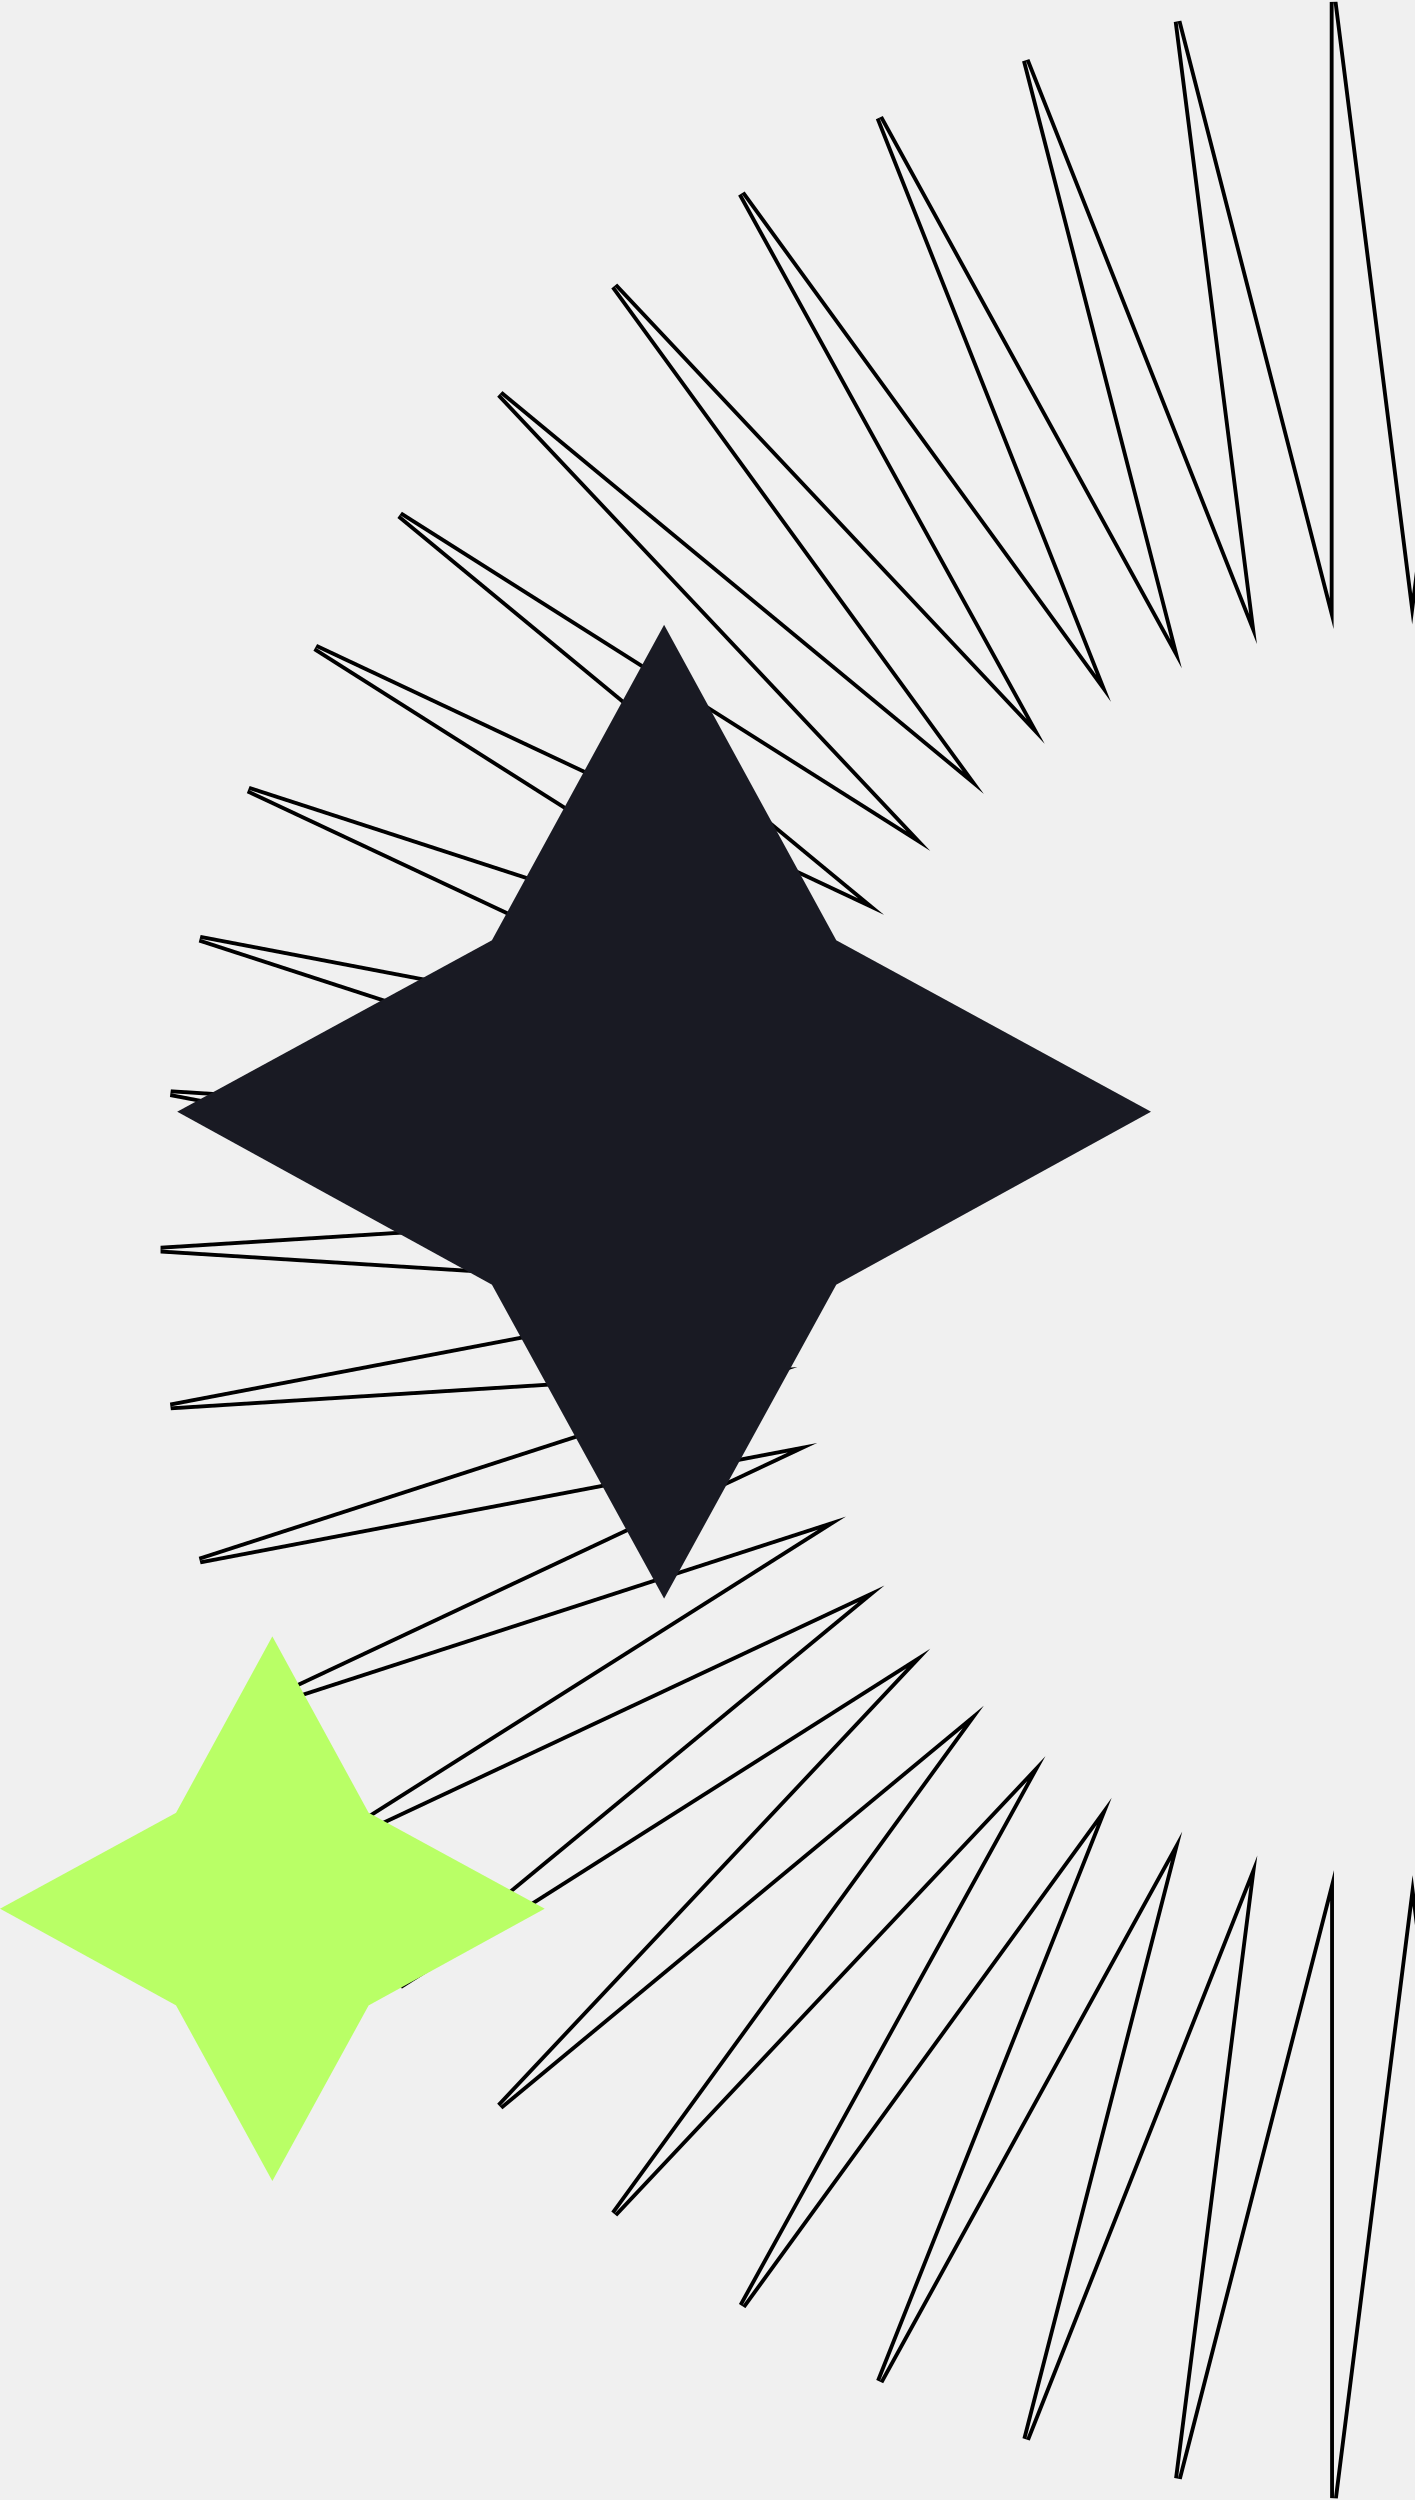
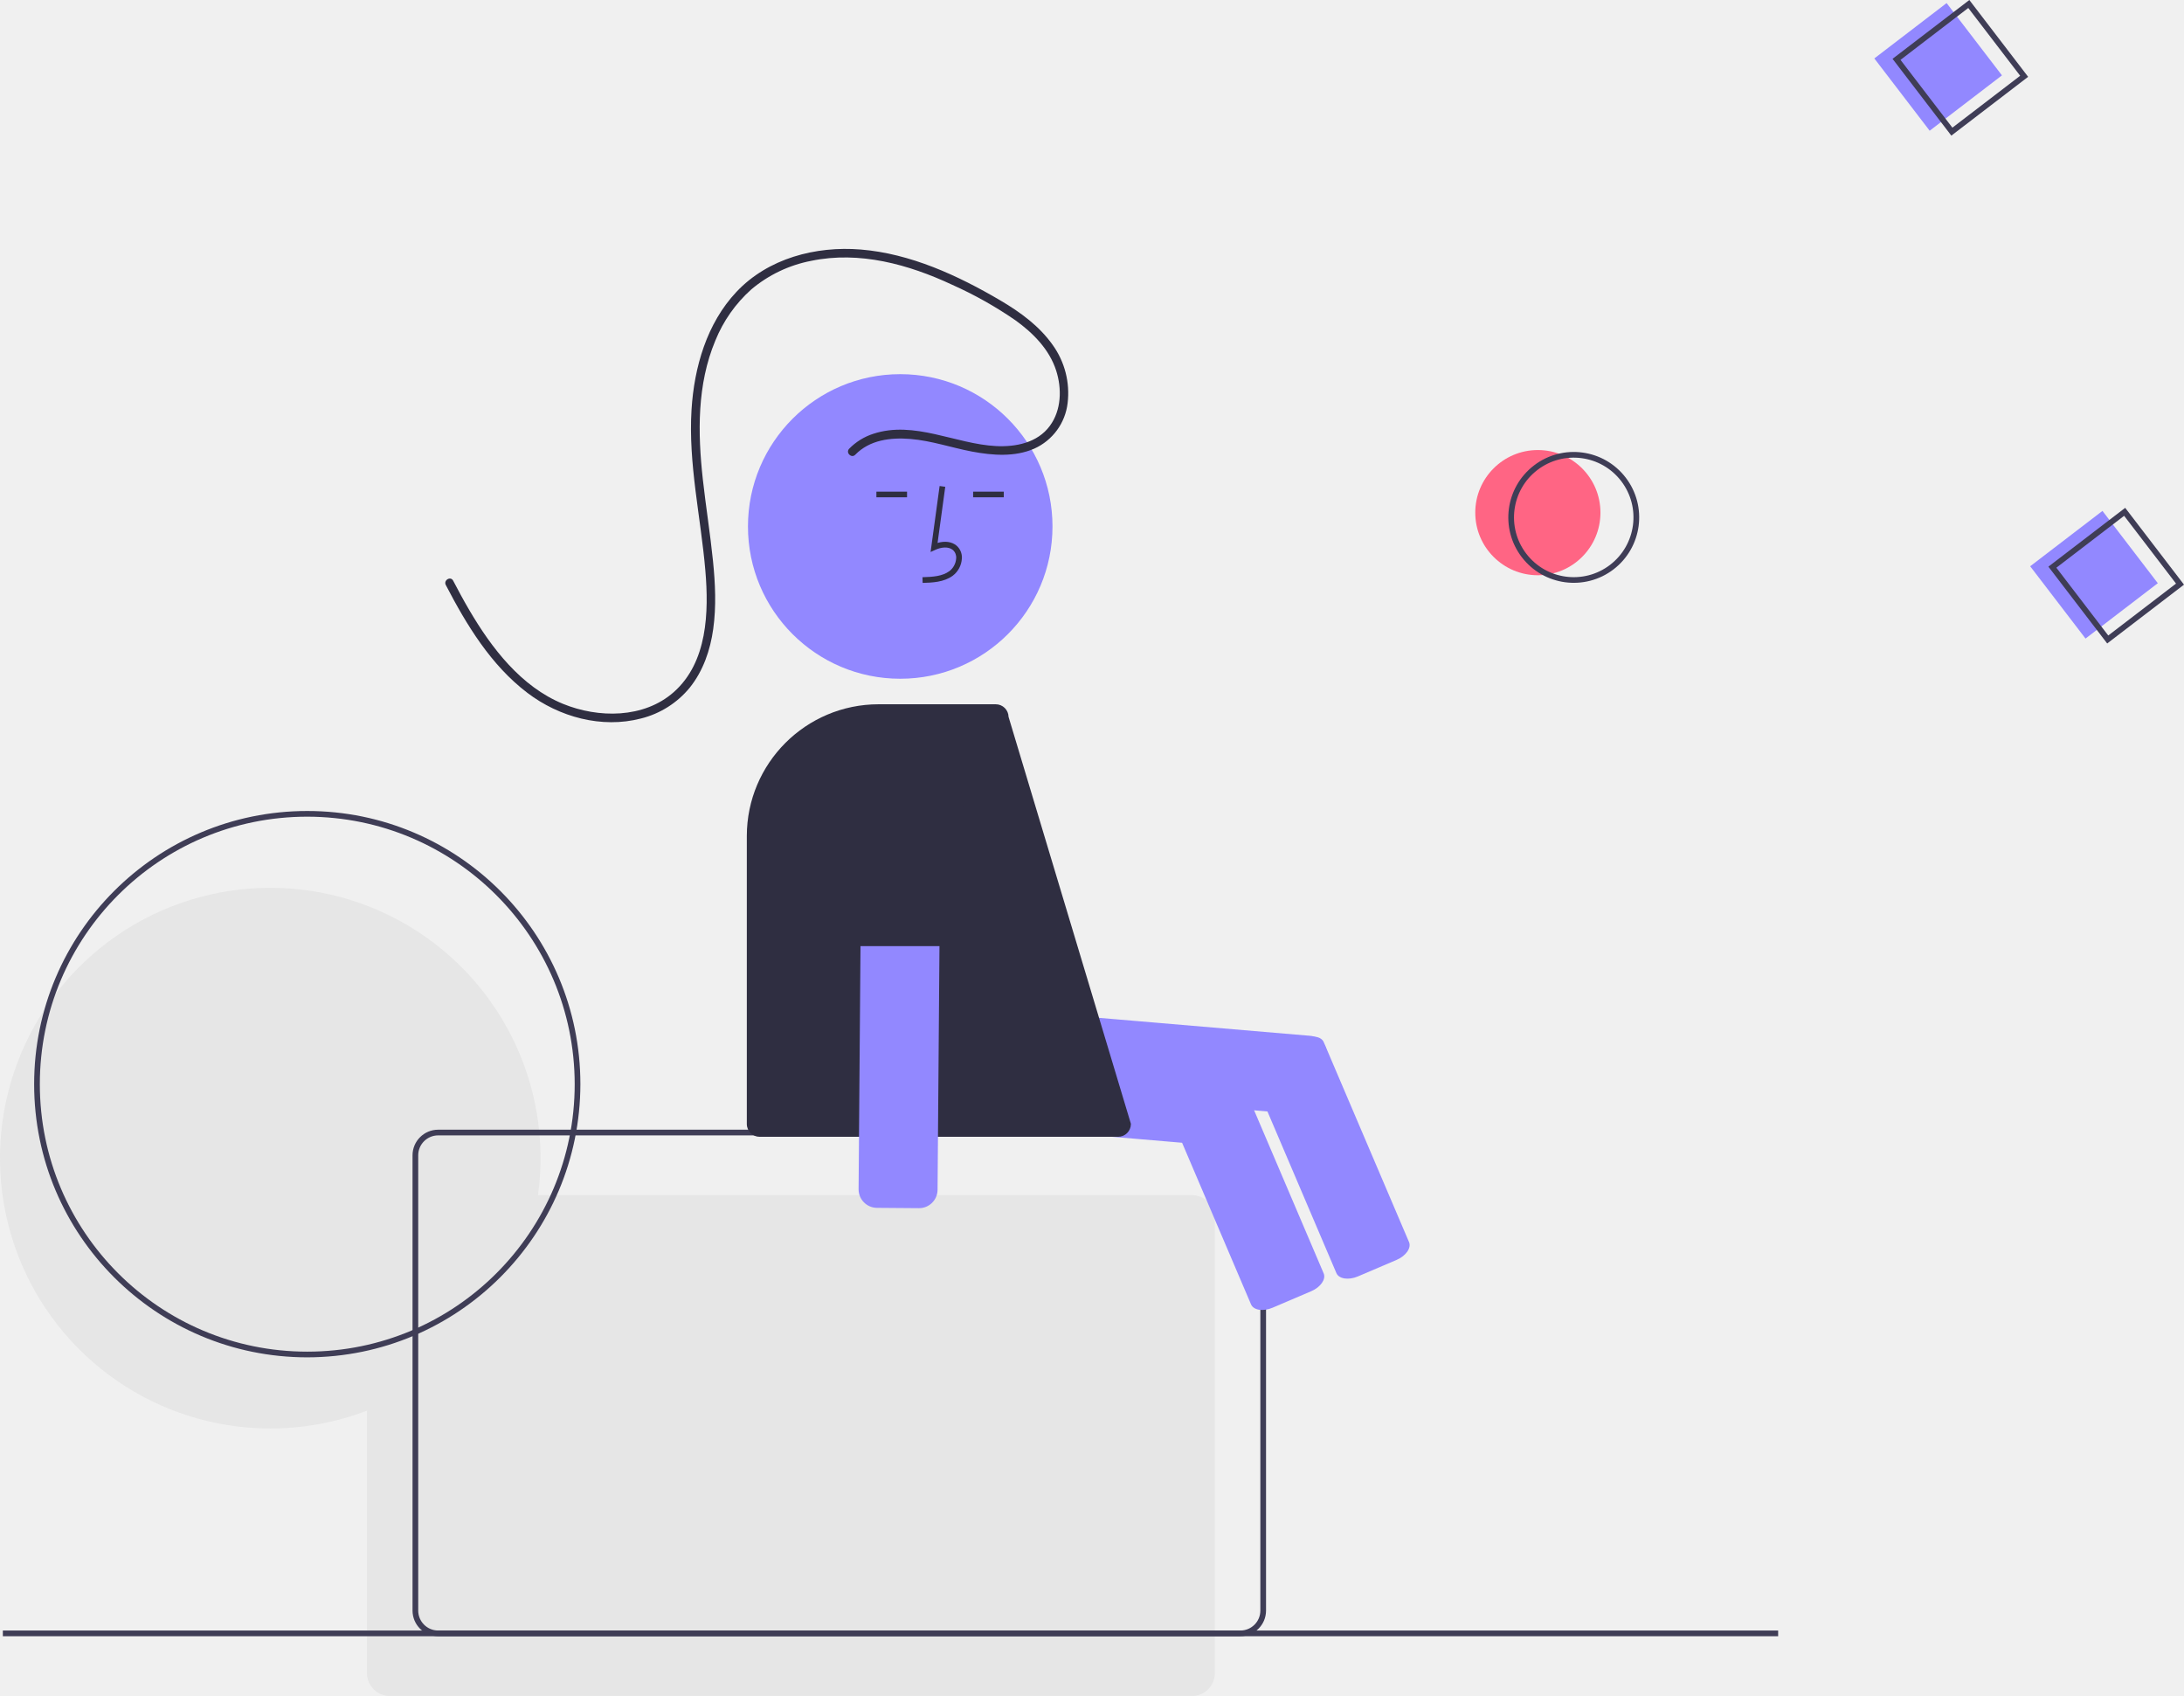
- <svg xmlns="http://www.w3.org/2000/svg" version="1.1" id="Layer_1" x="0px" y="0px" viewBox="0 0 367.1 649" style="enable-background:new 0 0 367.1 649;" xml:space="preserve">
-   <style type="text/css">
- 	.st0{fill:#FFFFFF;filter:url(#Adobe_OpacityMaskFilter);}
- 	
- 		.st1{mask:url(#path-1-outside-1_341_618_00000005974524879395838240000011496076637815834275_);fill:none;stroke:#000000;stroke-width:2;stroke-miterlimit:10;}
- 	.st2{fill:#B9FF66;}
- 	.st3{fill:#191A23;}
- </style>
-   <defs>
-     <filter id="Adobe_OpacityMaskFilter" filterUnits="userSpaceOnUse" x="41.6" y="0.4" width="650" height="648.3">
-       <feColorMatrix type="matrix" values="1 0 0 0 0  0 1 0 0 0  0 0 1 0 0  0 0 0 1 0" />
-     </filter>
-   </defs>
-   <mask maskUnits="userSpaceOnUse" x="41.6" y="0.4" width="650" height="648.3" id="path-1-outside-1_341_618_00000005974524879395838240000011496076637815834275_">
-     <rect x="40.7" y="-0.5" class="st0" width="651" height="650" />
-     <path d="M366.6,162.1L387.1,0.5l-0.2,162.8L427.4,5.6L407,167.2l60-151.5l-40.5,157.9L505,30.6l-60.2,151.5l95.9-131.9l-78.7,142.9   L573.6,74.3l-95.8,131.7l125.6-103.8L491.8,220.9l137.7-87.2L503.7,237.5l147.6-69.4l-137.7,87.2L668.7,205l-147.6,69.4l160.2-30.6   l-155.1,50.4L689,283.8l-160.2,30.5l162.8,10.2l-162.8,10.2L689,365.1l-162.8-10.2l155.1,50.2l-160.2-30.5L668.7,444l-155.1-50.4   l137.7,87.2l-147.6-69.4l125.8,103.8l-137.7-87.4l111.7,118.8l-125.6-104l95.8,131.9L462.1,455.8l78.7,142.7l-95.9-131.9L505,618.2   l-78.5-142.7L467,633.2l-60-151.5l20.4,161.7l-40.5-157.9l0.2,163l-20.4-161.7l-20.4,161.7v-163l-40.5,157.9l20.6-161.7l-60,151.5   l40.5-157.7l-78.5,142.7l60.2-151.5l-95.9,131.9l78.7-142.7L159.5,574.7l95.9-131.9l-125.6,104l111.7-118.8l-137.7,87.4   l125.8-103.8L81.9,480.9l137.7-87.2L64.5,444l147.6-69.4L51.9,405.1L207,354.9L44.3,365.1l160.2-30.5L41.7,324.4l162.8-10.2   L44.3,283.8L207,294.1L51.9,243.7l160.2,30.6L64.5,205l155.1,50.4L81.9,168.1l147.6,69.4L103.8,133.7l137.7,87.2L129.8,102.3   l125.6,103.8L159.5,74.3l111.7,118.8L192.5,50.3l95.9,131.9L228.3,30.6l78.5,142.9L266.3,15.7l60,151.5L305.7,5.6l40.5,157.7V0.5   L366.6,162.1z" />
-   </mask>
-   <path class="st1" d="M366.6,162.1L387.1,0.5l-0.2,162.8L427.4,5.6L407,167.2l60-151.5l-40.5,157.9L505,30.6l-60.2,151.5l95.9-131.9  l-78.7,142.9L573.6,74.3l-95.8,131.7l125.6-103.8L491.8,220.9l137.7-87.2L503.7,237.5l147.6-69.4l-137.7,87.2L668.7,205l-147.6,69.4  l160.2-30.6l-155.1,50.4L689,283.8l-160.2,30.5l162.8,10.2l-162.8,10.2L689,365.1l-162.8-10.2l155.1,50.2l-160.2-30.5L668.7,444  l-155.1-50.4l137.7,87.2l-147.6-69.4l125.8,103.8l-137.7-87.4l111.7,118.8l-125.6-104l95.8,131.9L462.1,455.8l78.7,142.7  l-95.9-131.9L505,618.2l-78.5-142.7L467,633.2l-60-151.5l20.4,161.7l-40.5-157.9l0.2,163l-20.4-161.7l-20.4,161.7v-163l-40.5,157.9  l20.6-161.7l-60,151.5l40.5-157.7l-78.5,142.7l60.2-151.5l-95.9,131.9l78.7-142.7L159.5,574.7l95.9-131.9l-125.6,104l111.7-118.8  l-137.7,87.4l125.8-103.8L81.9,480.9l137.7-87.2L64.5,444l147.6-69.4L51.9,405.1L207,354.9L44.3,365.1l160.2-30.5L41.7,324.4  l162.8-10.2L44.3,283.8L207,294.1L51.9,243.7l160.2,30.6L64.5,205l155.1,50.4L81.9,168.1l147.6,69.4L103.8,133.7l137.7,87.2  L129.8,102.3l125.6,103.8L159.5,74.3l111.7,118.8L192.5,50.3l95.9,131.9L228.3,30.6l78.5,142.9L266.3,15.7l60,151.5L305.7,5.6  l40.5,157.7V0.5L366.6,162.1z" />
-   <path class="st2" d="M95.7,470.6l45.7,24.9l-45.7,25.1l-25,45.6l-25-45.6L0,495.5l45.7-24.9l25-45.8L95.7,470.6z" />
-   <path class="st3" d="M217.1,244.1l81.7,44.5l-81.7,44.9l-44.7,81.5l-44.7-81.5l-81.7-44.9l81.7-44.5l44.7-81.9L217.1,244.1z" />
+ <svg xmlns="http://www.w3.org/2000/svg" width="767.655" height="595.996" data-name="Layer 1">
+   <path fill="#9288ff" d="m466.44 371.03-1.252 14.707a6.508 6.508 0 0 1-7.027 5.925L335.59 381.235a6.508 6.508 0 0 1-5.926-7.028l1.251-14.707a6.508 6.508 0 0 1 7.028-5.925l122.57 10.427a6.508 6.508 0 0 1 5.927 7.028Z" />
+   <path fill="#9288ff" d="m490.87 442.764-13.577 5.793c-3.296 1.406-6.689.884-7.563-1.163l-29.984-70.278c-.873-2.048 1.098-4.858 4.395-6.265l13.575-5.792c3.297-1.406 6.69-.885 7.563 1.163l29.984 70.278c.874 2.048-1.097 4.858-4.394 6.264Z" />
+   <path fill="#e6e6e6" d="M419 419.996H189.11a95.002 95.002 0 1 0-94.11 82 94.764 94.764 0 0 0 34-6.273v92.273a8 8 0 0 0 8 8h282a8 8 0 0 0 8-8v-160a8 8 0 0 0-8-8Z" />
+   <path fill="#3f3d56" d="M436 574.996H154a9.01 9.01 0 0 1-9-9v-160a9.01 9.01 0 0 1 9-9h282a9.01 9.01 0 0 1 9 9v160a9.01 9.01 0 0 1-9 9Zm-282-176a7.008 7.008 0 0 0-7 7v160a7.008 7.008 0 0 0 7 7h282a7.008 7.008 0 0 0 7-7v-160a7.008 7.008 0 0 0-7-7Z" />
+   <path fill="#9288ff" d="m436.44 382.03-1.252 14.707a6.508 6.508 0 0 1-7.027 5.925L305.59 392.235a6.508 6.508 0 0 1-5.926-7.028l1.251-14.707a6.508 6.508 0 0 1 7.028-5.925l122.57 10.427a6.508 6.508 0 0 1 5.927 7.028Z" />
+   <path fill="#9288ff" d="m460.87 453.764-13.577 5.793c-3.296 1.406-6.689.884-7.563-1.163l-29.984-70.278c-.873-2.048 1.098-4.858 4.395-6.265l13.575-5.792c3.297-1.406 6.69-.885 7.563 1.163l29.984 70.278c.874 2.048-1.097 4.858-4.394 6.264ZM658.806 20.533 684.214 1.08l19.454 25.407L678.26 45.94z" />
+   <circle cx="540.541" cy="180.152" r="22" fill="#ff6584" />
+   <path fill="#3f3d56" d="M534.897 195.81a23 23 0 1 1 32.244 4.279 23.026 23.026 0 0 1-32.244-4.28Zm34.935-26.75a21 21 0 1 0-3.907 29.44 21.024 21.024 0 0 0 3.907-29.44ZM685.878 47.665l-20.67-26.995L692.202 0l20.67 26.995ZM668.01 21.042l18.239 23.82 23.82-18.239-18.24-23.82Z" />
+   <path fill="#9288ff" d="m713.588 198.996 25.407-19.454 19.454 25.408-25.407 19.454z" />
+   <path fill="#3f3d56" d="m740.66 226.128-20.67-26.995 26.994-20.67 20.67 26.995Zm-17.867-26.623 18.238 23.82 23.82-18.239-18.239-23.82ZM1 572.996h624v2H1zM108 476.996a96 96 0 1 1 96-96 96.109 96.109 0 0 1-96 96Zm0-190a94 94 0 1 0 94 94 94.106 94.106 0 0 0-94-94Z" />
+   <circle cx="316.421" cy="185.006" r="53.519" fill="#9288ff" />
+   <path fill="#2f2e41" d="m324.297 204.842-.056-2c3.721-.103 7.001-.336 9.466-2.137a6.148 6.148 0 0 0 2.381-4.529 3.514 3.514 0 0 0-1.152-2.894c-1.637-1.382-4.27-.935-6.188-.055l-1.655.759 3.173-23.19 1.982.271-2.7 19.727c2.608-.767 5.024-.437 6.679.96a5.471 5.471 0 0 1 1.86 4.493 8.133 8.133 0 0 1-3.2 6.073c-3.167 2.314-7.283 2.43-10.59 2.522ZM342.047 172.768h10.771v2h-10.771zM308.047 172.768h10.771v2h-10.771zM393 399.496H267a4.505 4.505 0 0 1-4.5-4.5v-101.22a46.332 46.332 0 0 1 46.28-46.28H350a4.505 4.505 0 0 1 4.5 4.425l43 143.002v.073a4.505 4.505 0 0 1-4.5 4.5Z" />
+   <path fill="#9288ff" d="m309.303 288.45 14.758.117a6.508 6.508 0 0 1 6.45 6.55l-.967 123.01a6.508 6.508 0 0 1-6.551 6.449l-14.76-.116a6.508 6.508 0 0 1-6.448-6.55l.967-123.01a6.508 6.508 0 0 1 6.55-6.45Z" />
+   <path fill="#2f2e41" d="M294.5 283.496a22 22 0 1 1 44 0v49h-44ZM300.612 159.8c5.069-5.216 12.433-6.113 19.362-5.545 7.42.607 14.452 3.072 21.731 4.444 7.18 1.352 14.964 1.958 21.827-1.038a20.091 20.091 0 0 0 11.723-15.979 29.036 29.036 0 0 0-5.257-20.478c-4.7-6.641-11.377-11.506-18.318-15.59-14.962-8.801-31.645-16.503-49.15-17.927-15.805-1.285-32.563 3.082-43.68 14.886-10.423 11.064-14.859 26.506-15.782 41.376-1.177 18.979 3.252 37.722 4.855 56.54 1.247 14.644.78 32.223-11.112 42.74-10.519 9.3-26.536 9.19-38.938 4.109-14.741-6.04-25.085-19.598-32.908-32.923-1.991-3.393-3.864-6.853-5.68-10.342-.89-1.714-3.48-.198-2.59 1.514 7.322 14.07 15.838 28.124 28.645 37.874 11.197 8.525 26.138 12.631 39.979 9.028a32.25 32.25 0 0 0 17.098-10.804c4.743-5.91 7.233-13.183 8.271-20.622 1.112-7.964.724-15.988-.081-23.96-.97-9.597-2.515-19.125-3.573-28.711-1.803-16.328-2.05-33.273 4.4-48.699a48.551 48.551 0 0 1 12.632-17.98A46.216 46.216 0 0 1 285.15 91.66c16.96-3.52 34.2 1.246 49.552 8.426a139.428 139.428 0 0 1 22.157 12.433c6.197 4.435 11.969 10.245 14.356 17.653 2.058 6.384 1.887 13.941-2.215 19.508-4.384 5.949-11.981 7.434-18.947 7.076-14.306-.735-28.724-9.05-43.12-4.305a20.744 20.744 0 0 0-8.443 5.228c-1.347 1.385.772 3.509 2.121 2.121Z" />
</svg>
